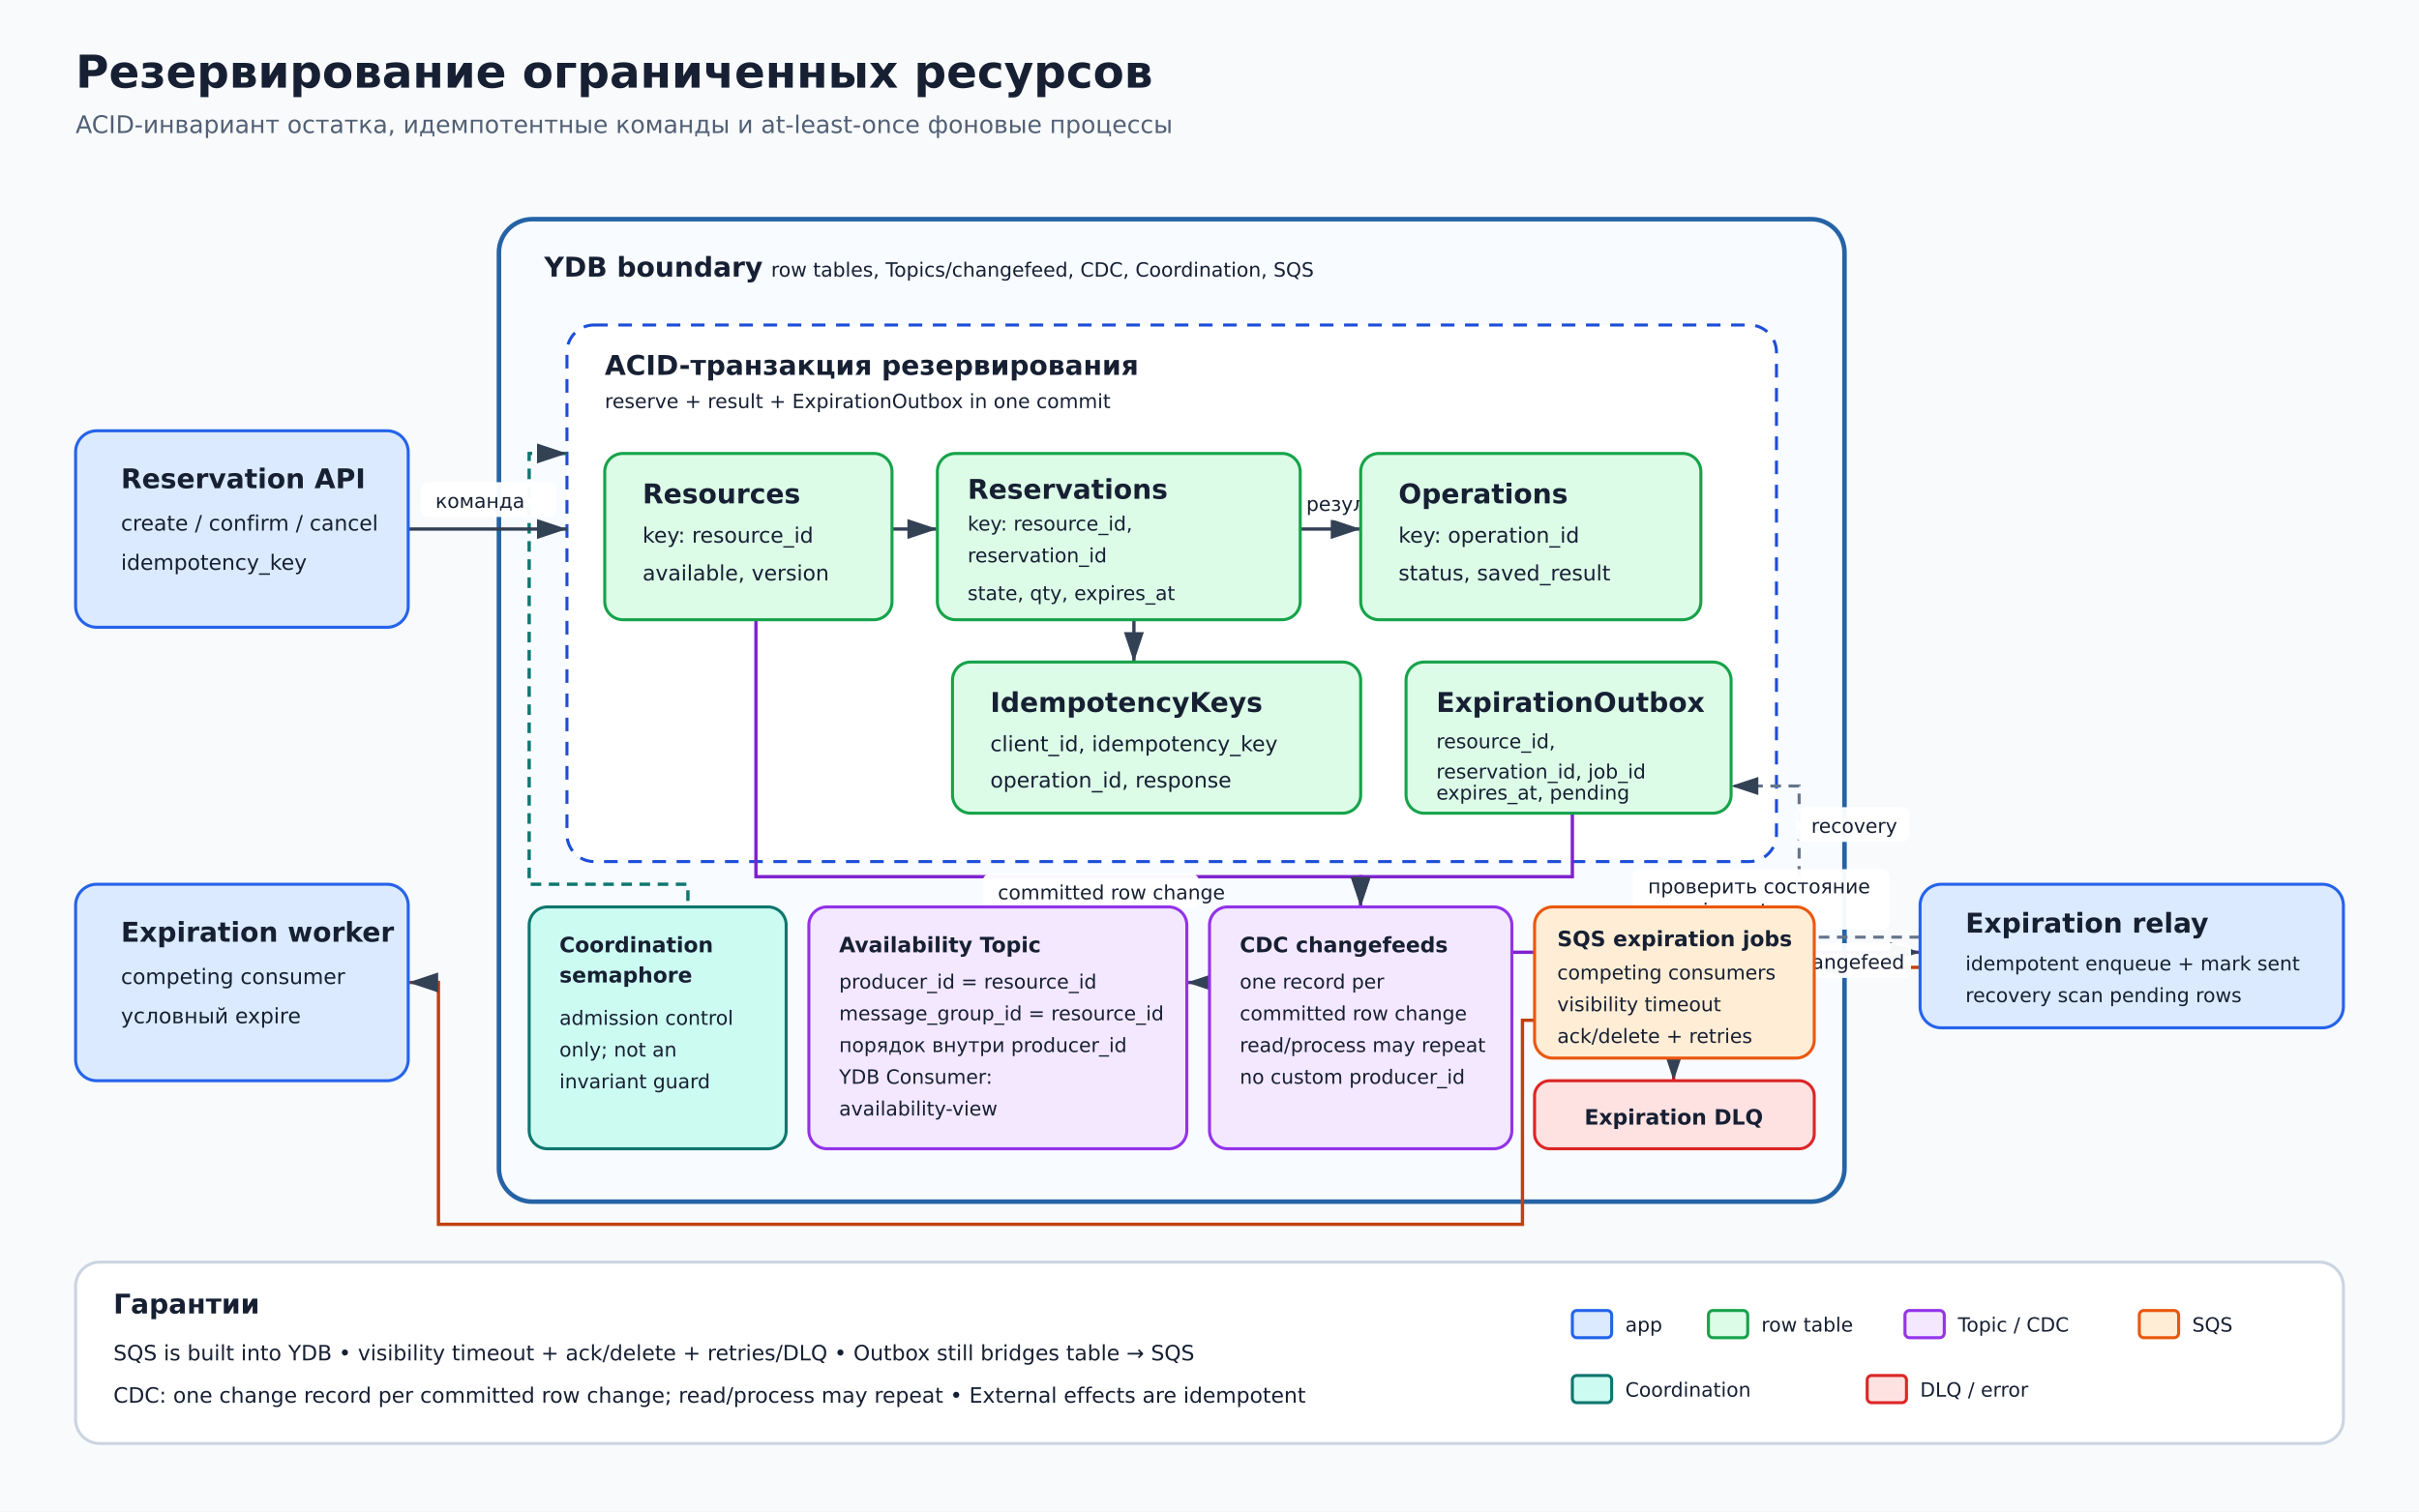
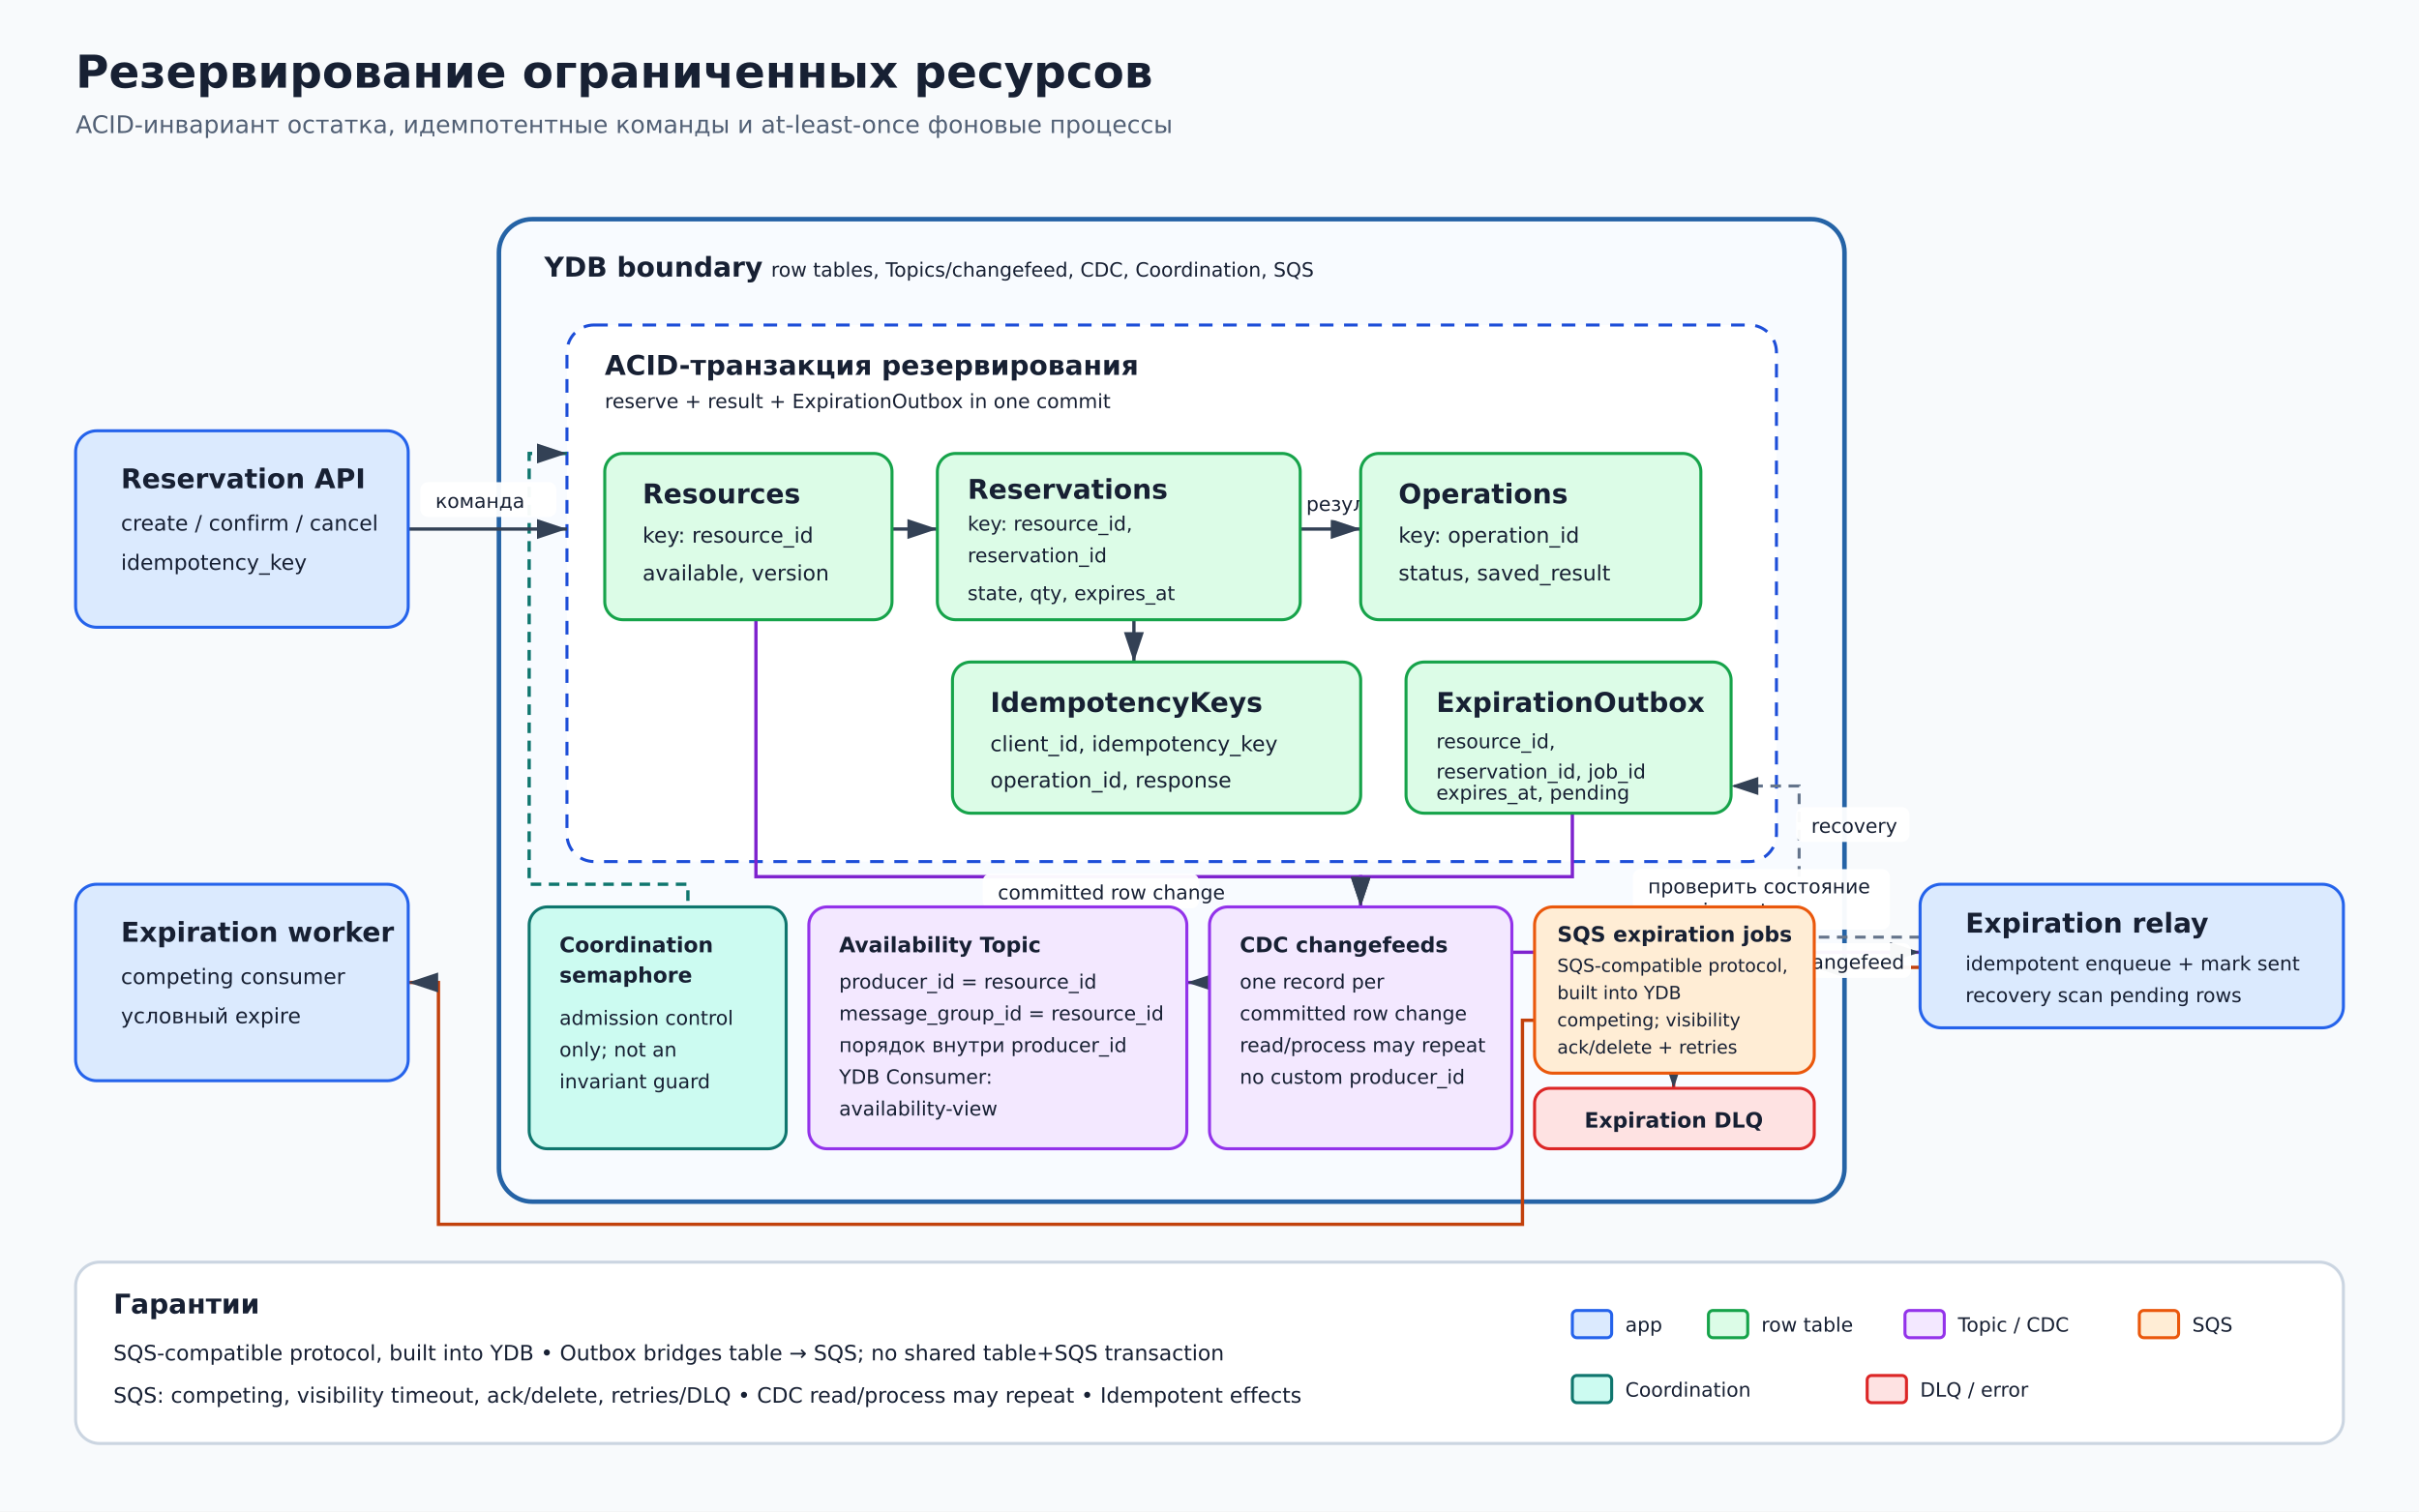
<svg xmlns="http://www.w3.org/2000/svg" version="1.1" viewBox="0 0 1600 1000" role="img" aria-labelledby="title desc">
  <defs>
    <marker id="arrow" markerWidth="10" markerHeight="10" refX="9" refY="3" orient="auto" markerUnits="strokeWidth">
      <path d="M0,0 L0,6 L9,3 z" fill="#334155" />
    </marker>
    <style>
      .txt { font-family: "DejaVu Sans", Arial, sans-serif; fill: #172033; }
      .title { font-size: 30px; font-weight: 700; }
      .subtitle { font-size: 16px; fill: #526075; }
      .box-title { font-size: 18px; font-weight: 700; }
      .body { font-size: 14px; }
      .small { font-size: 13px; }
+       .tiny { font-size: 12px; }
      .boundary { fill: #f8fbff; stroke: #2563a6; stroke-width: 3; }
      .tx { fill: #ffffff; stroke: #1d4ed8; stroke-width: 2; stroke-dasharray: 9 7; }
      .app { fill: #dbeafe; stroke: #2563eb; stroke-width: 2; }
      .table { fill: #dcfce7; stroke: #16a34a; stroke-width: 2; }
      .topic { fill: #f3e8ff; stroke: #9333ea; stroke-width: 2; }
      .sqs { fill: #ffedd5; stroke: #ea580c; stroke-width: 2; }
      .coord { fill: #ccfbf1; stroke: #0f766e; stroke-width: 2; }
      .error { fill: #fee2e2; stroke: #dc2626; stroke-width: 2; }
      .flow { fill: none; stroke: #334155; stroke-width: 2.2; marker-end: url(#arrow); }
      .event { fill: none; stroke: #7e22ce; stroke-width: 2.2; marker-end: url(#arrow); }
      .queue { fill: none; stroke: #c2410c; stroke-width: 2.2; marker-end: url(#arrow); }
      .coord-flow { fill: none; stroke: #0f766e; stroke-width: 2.2; stroke-dasharray: 7 5; marker-end: url(#arrow); }
      .error-flow { fill: none; stroke: #dc2626; stroke-width: 2.2; marker-end: url(#arrow); }
      .recovery { fill: none; stroke: #64748b; stroke-width: 2; stroke-dasharray: 7 5; marker-end: url(#arrow); }
      .label-bg { fill: #ffffff; opacity: 0.96; }
    </style>
  </defs>
  <rect x="0" y="0" width="1600" height="1000" fill="#f8fafc" />
  <text class="txt title" x="50" y="58">Резервирование ограниченных ресурсов</text>
  <text class="txt subtitle" x="50" y="88">ACID-инвариант остатка, идемпотентные команды и at-least-once фоновые процессы</text>
  <rect class="boundary" x="330" y="145" width="890" height="650" rx="22" />
  <text class="txt box-title" x="360" y="183">YDB boundary</text>
  <text class="txt small" x="510" y="183">row tables, Topics/changefeed, CDC, Coordination, SQS</text>
  <rect class="tx" x="375" y="215" width="800" height="355" rx="18" />
  <text class="txt box-title" x="400" y="248">ACID-транзакция резервирования</text>
  <text class="txt small" x="400" y="270">reserve + result + ExpirationOutbox in one commit</text>
  <path class="coord-flow" d="M455 620 V585 H350 V300 H375" />
  <path class="flow" d="M270 350 H375" />
  <path class="flow" d="M590 350 H620" />
  <path class="flow" d="M860 350 H900" />
  <path class="flow" d="M750 410 V438" />
  <path class="event" d="M500 410 V580 H900 V600" />
  <path class="event" d="M1040 538 V580 H900 V600" />
  <path class="event" d="M1000 630 H1270" />
  <path class="event" d="M800 650 H785" />
  <path class="queue" d="M1270 640 H1200" />
  <path class="queue" d="M1015 675 H1007 V810 H290 V650 H270" />
-   <path class="error-flow" d="M1107 700 V715" />
+   <path class="error-flow" d="M1107 710 V720" />
  <path class="recovery" d="M1270 620 H1190 V520 H1145" />
  <rect class="label-bg" x="278" y="319" width="90" height="23" rx="5" />
  <text class="txt small" x="288" y="336">команда</text>
  <rect class="label-bg" x="613" y="322" width="66" height="22" rx="5" />
  <text class="txt small" x="620" y="338">создать</text>
  <rect class="label-bg" x="856" y="322" width="72" height="22" rx="5" />
  <text class="txt small" x="864" y="338">результат</text>
  <rect class="label-bg" x="650" y="578" width="143" height="23" rx="5" />
  <text class="txt small" x="660" y="595">committed row change</text>
  <rect class="label-bg" x="1173" y="624" width="91" height="23" rx="5" />
  <text class="txt small" x="1183" y="641">changefeed</text>
  <rect class="label-bg" x="1188" y="534" width="75" height="23" rx="5" />
  <text class="txt small" x="1198" y="551">recovery</text>
  <rect class="label-bg" x="1080" y="575" width="170" height="40" rx="5" />
  <text class="txt small" x="1090" y="591">проверить состояние</text>
  <text class="txt small" x="1090" y="607">и expires_at</text>
  <rect class="app" x="50" y="285" width="220" height="130" rx="14" />
  <text class="txt box-title" x="80" y="323">Reservation API</text>
  <text class="txt body" x="80" y="351">create / confirm / cancel</text>
  <text class="txt body" x="80" y="377">idempotency_key</text>
  <rect class="app" x="50" y="585" width="220" height="130" rx="14" />
  <text class="txt box-title" x="80" y="623">Expiration worker</text>
  <text class="txt body" x="80" y="651">competing consumer</text>
  <text class="txt body" x="80" y="677">условный expire</text>
  <rect class="table" x="400" y="300" width="190" height="110" rx="12" />
  <text class="txt box-title" x="425" y="333">Resources</text>
  <text class="txt body" x="425" y="359">key: resource_id</text>
  <text class="txt body" x="425" y="384">available, version</text>
  <rect class="table" x="620" y="300" width="240" height="110" rx="12" />
  <text class="txt box-title" x="640" y="330">Reservations</text>
  <text class="txt small" x="640" y="351">key: resource_id,</text>
  <text class="txt small" x="640" y="372">reservation_id</text>
  <text class="txt small" x="640" y="397">state, qty, expires_at</text>
  <rect class="table" x="900" y="300" width="225" height="110" rx="12" />
  <text class="txt box-title" x="925" y="333">Operations</text>
  <text class="txt body" x="925" y="359">key: operation_id</text>
  <text class="txt body" x="925" y="384">status, saved_result</text>
  <rect class="table" x="630" y="438" width="270" height="100" rx="12" />
  <text class="txt box-title" x="655" y="471">IdempotencyKeys</text>
  <text class="txt body" x="655" y="497">client_id, idempotency_key</text>
  <text class="txt body" x="655" y="521">operation_id, response</text>
  <rect class="table" x="930" y="438" width="215" height="100" rx="12" />
  <text class="txt box-title" x="950" y="471">ExpirationOutbox</text>
  <text class="txt small" x="950" y="495">resource_id,</text>
  <text class="txt small" x="950" y="515">reservation_id, job_id</text>
  <text class="txt small" x="950" y="529">expires_at, pending</text>
  <rect class="coord" x="350" y="600" width="170" height="160" rx="12" />
  <text class="txt body" x="370" y="630" font-weight="700">Coordination</text>
  <text class="txt body" x="370" y="650" font-weight="700">semaphore</text>
  <text class="txt small" x="370" y="678">admission control</text>
  <text class="txt small" x="370" y="699">only; not an</text>
  <text class="txt small" x="370" y="720">invariant guard</text>
  <rect class="topic" x="535" y="600" width="250" height="160" rx="12" />
  <text class="txt body" x="555" y="630" font-weight="700">Availability Topic</text>
  <text class="txt small" x="555" y="654">producer_id = resource_id</text>
  <text class="txt small" x="555" y="675">message_group_id = resource_id</text>
  <text class="txt small" x="555" y="696">порядок внутри producer_id</text>
  <text class="txt small" x="555" y="717">YDB Consumer:</text>
  <text class="txt small" x="555" y="738">availability-view</text>
  <rect class="topic" x="800" y="600" width="200" height="160" rx="12" />
  <text class="txt body" x="820" y="630" font-weight="700">CDC changefeeds</text>
  <text class="txt small" x="820" y="654">one record per</text>
  <text class="txt small" x="820" y="675">committed row change</text>
  <text class="txt small" x="820" y="696">read/process may repeat</text>
  <text class="txt small" x="820" y="717">no custom producer_id</text>
-   <rect class="sqs" x="1015" y="600" width="185" height="100" rx="12" />
-   <text class="txt body" x="1030" y="626" font-weight="700">SQS expiration jobs</text>
-   <text class="txt small" x="1030" y="648">competing consumers</text>
-   <text class="txt small" x="1030" y="669">visibility timeout</text>
-   <text class="txt small" x="1030" y="690">ack/delete + retries</text>
-   <rect class="error" x="1015" y="715" width="185" height="45" rx="10" />
-   <text class="txt body" x="1048" y="744" font-weight="700">Expiration DLQ</text>
+   <rect class="sqs" x="1015" y="600" width="185" height="110" rx="12" />
+   <text class="txt body" x="1030" y="623" font-weight="700">SQS expiration jobs</text>
+   <text class="txt tiny" x="1030" y="643">SQS-compatible protocol,</text>
+   <text class="txt tiny" x="1030" y="661">built into YDB</text>
+   <text class="txt tiny" x="1030" y="679">competing; visibility</text>
+   <text class="txt tiny" x="1030" y="697">ack/delete + retries</text>
+   <rect class="error" x="1015" y="720" width="185" height="40" rx="10" />
+   <text class="txt body" x="1048" y="746" font-weight="700">Expiration DLQ</text>
  <rect class="app" x="1270" y="585" width="280" height="95" rx="14" />
  <text class="txt box-title" x="1300" y="617">Expiration relay</text>
  <text class="txt small" x="1300" y="642">idempotent enqueue + mark sent</text>
  <text class="txt small" x="1300" y="663">recovery scan pending rows</text>
  <rect x="50" y="835" width="1500" height="120" rx="16" fill="#ffffff" stroke="#cbd5e1" stroke-width="2" />
  <text class="txt box-title" x="75" y="869">Гарантии</text>
-   <text class="txt body" x="75" y="900">SQS is built into YDB • visibility timeout + ack/delete + retries/DLQ • Outbox still bridges table → SQS</text>
-   <text class="txt body" x="75" y="928">CDC: one change record per committed row change; read/process may repeat • External effects are idempotent</text>
+   <text class="txt body" x="75" y="900">SQS-compatible protocol, built into YDB • Outbox bridges table → SQS; no shared table+SQS transaction</text>
+   <text class="txt body" x="75" y="928">SQS: competing, visibility timeout, ack/delete, retries/DLQ • CDC read/process may repeat • Idempotent effects</text>
  <rect class="app" x="1040" y="867" width="26" height="18" rx="3" />
  <text class="txt small" x="1075" y="881">app</text>
  <rect class="table" x="1130" y="867" width="26" height="18" rx="3" />
  <text class="txt small" x="1165" y="881">row table</text>
  <rect class="topic" x="1260" y="867" width="26" height="18" rx="3" />
  <text class="txt small" x="1295" y="881">Topic / CDC</text>
  <rect class="sqs" x="1415" y="867" width="26" height="18" rx="3" />
  <text class="txt small" x="1450" y="881">SQS</text>
  <rect class="coord" x="1040" y="910" width="26" height="18" rx="3" />
  <text class="txt small" x="1075" y="924">Coordination</text>
  <rect class="error" x="1235" y="910" width="26" height="18" rx="3" />
  <text class="txt small" x="1270" y="924">DLQ / error</text>
</svg>
